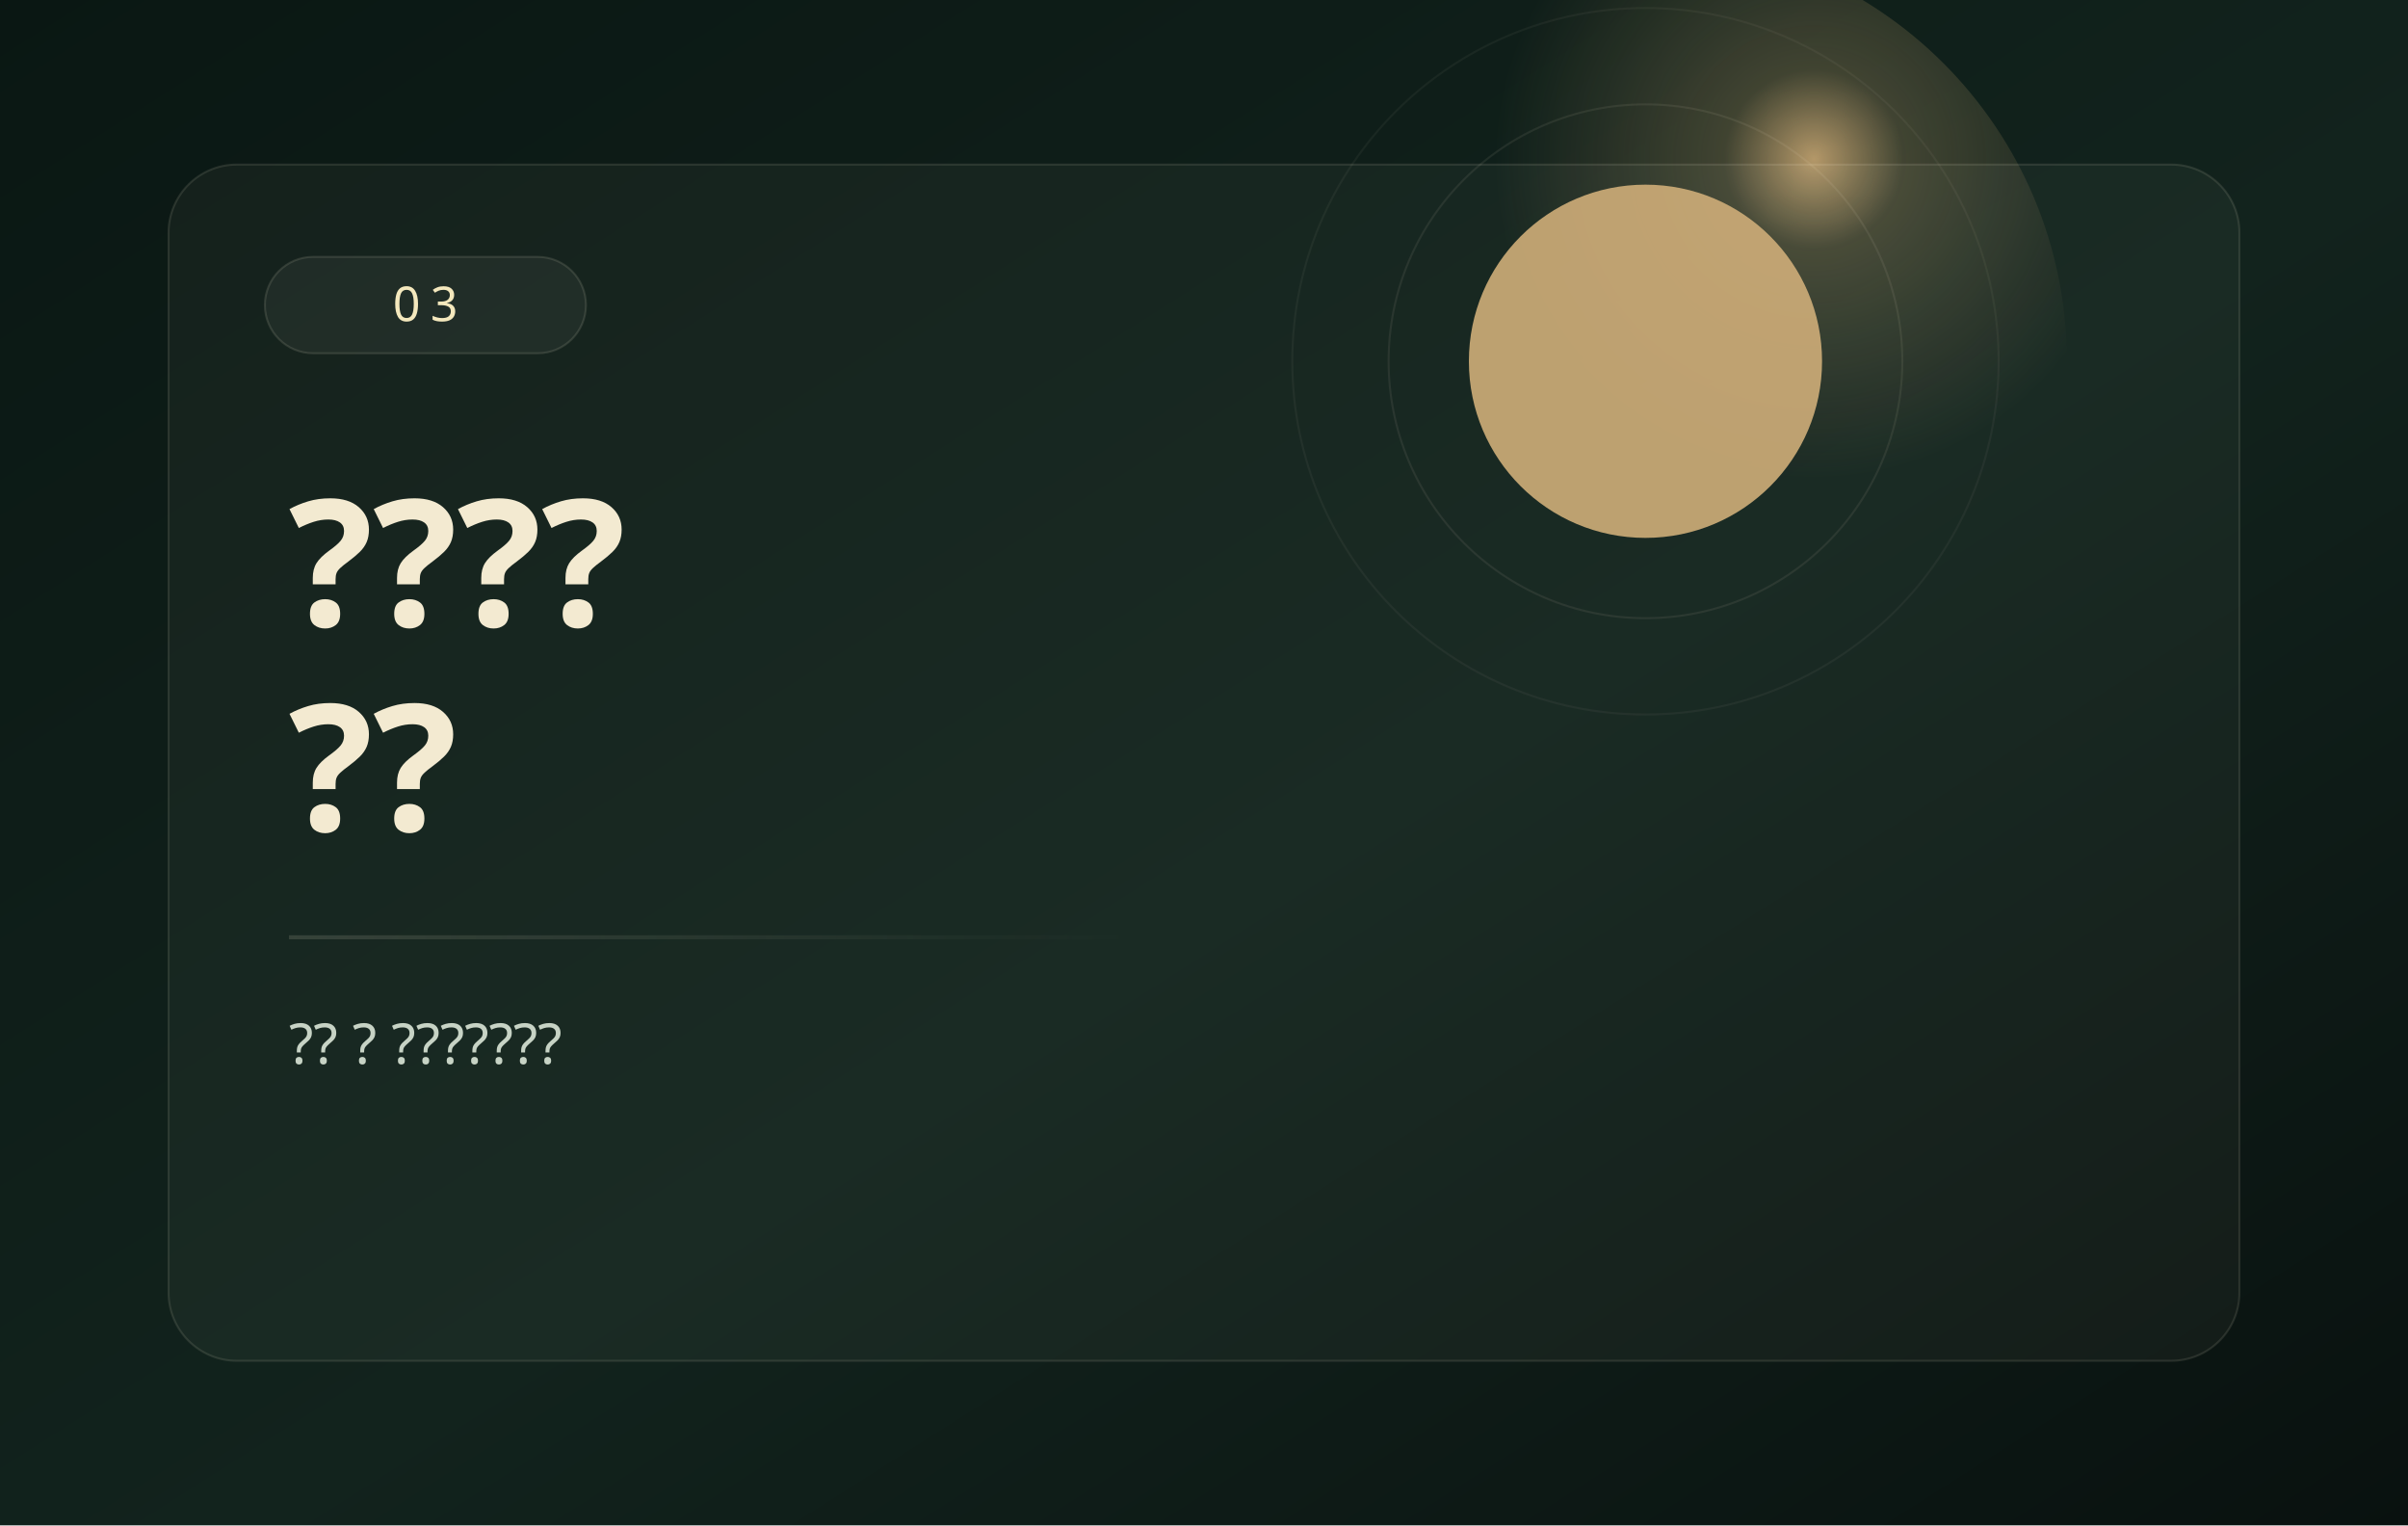
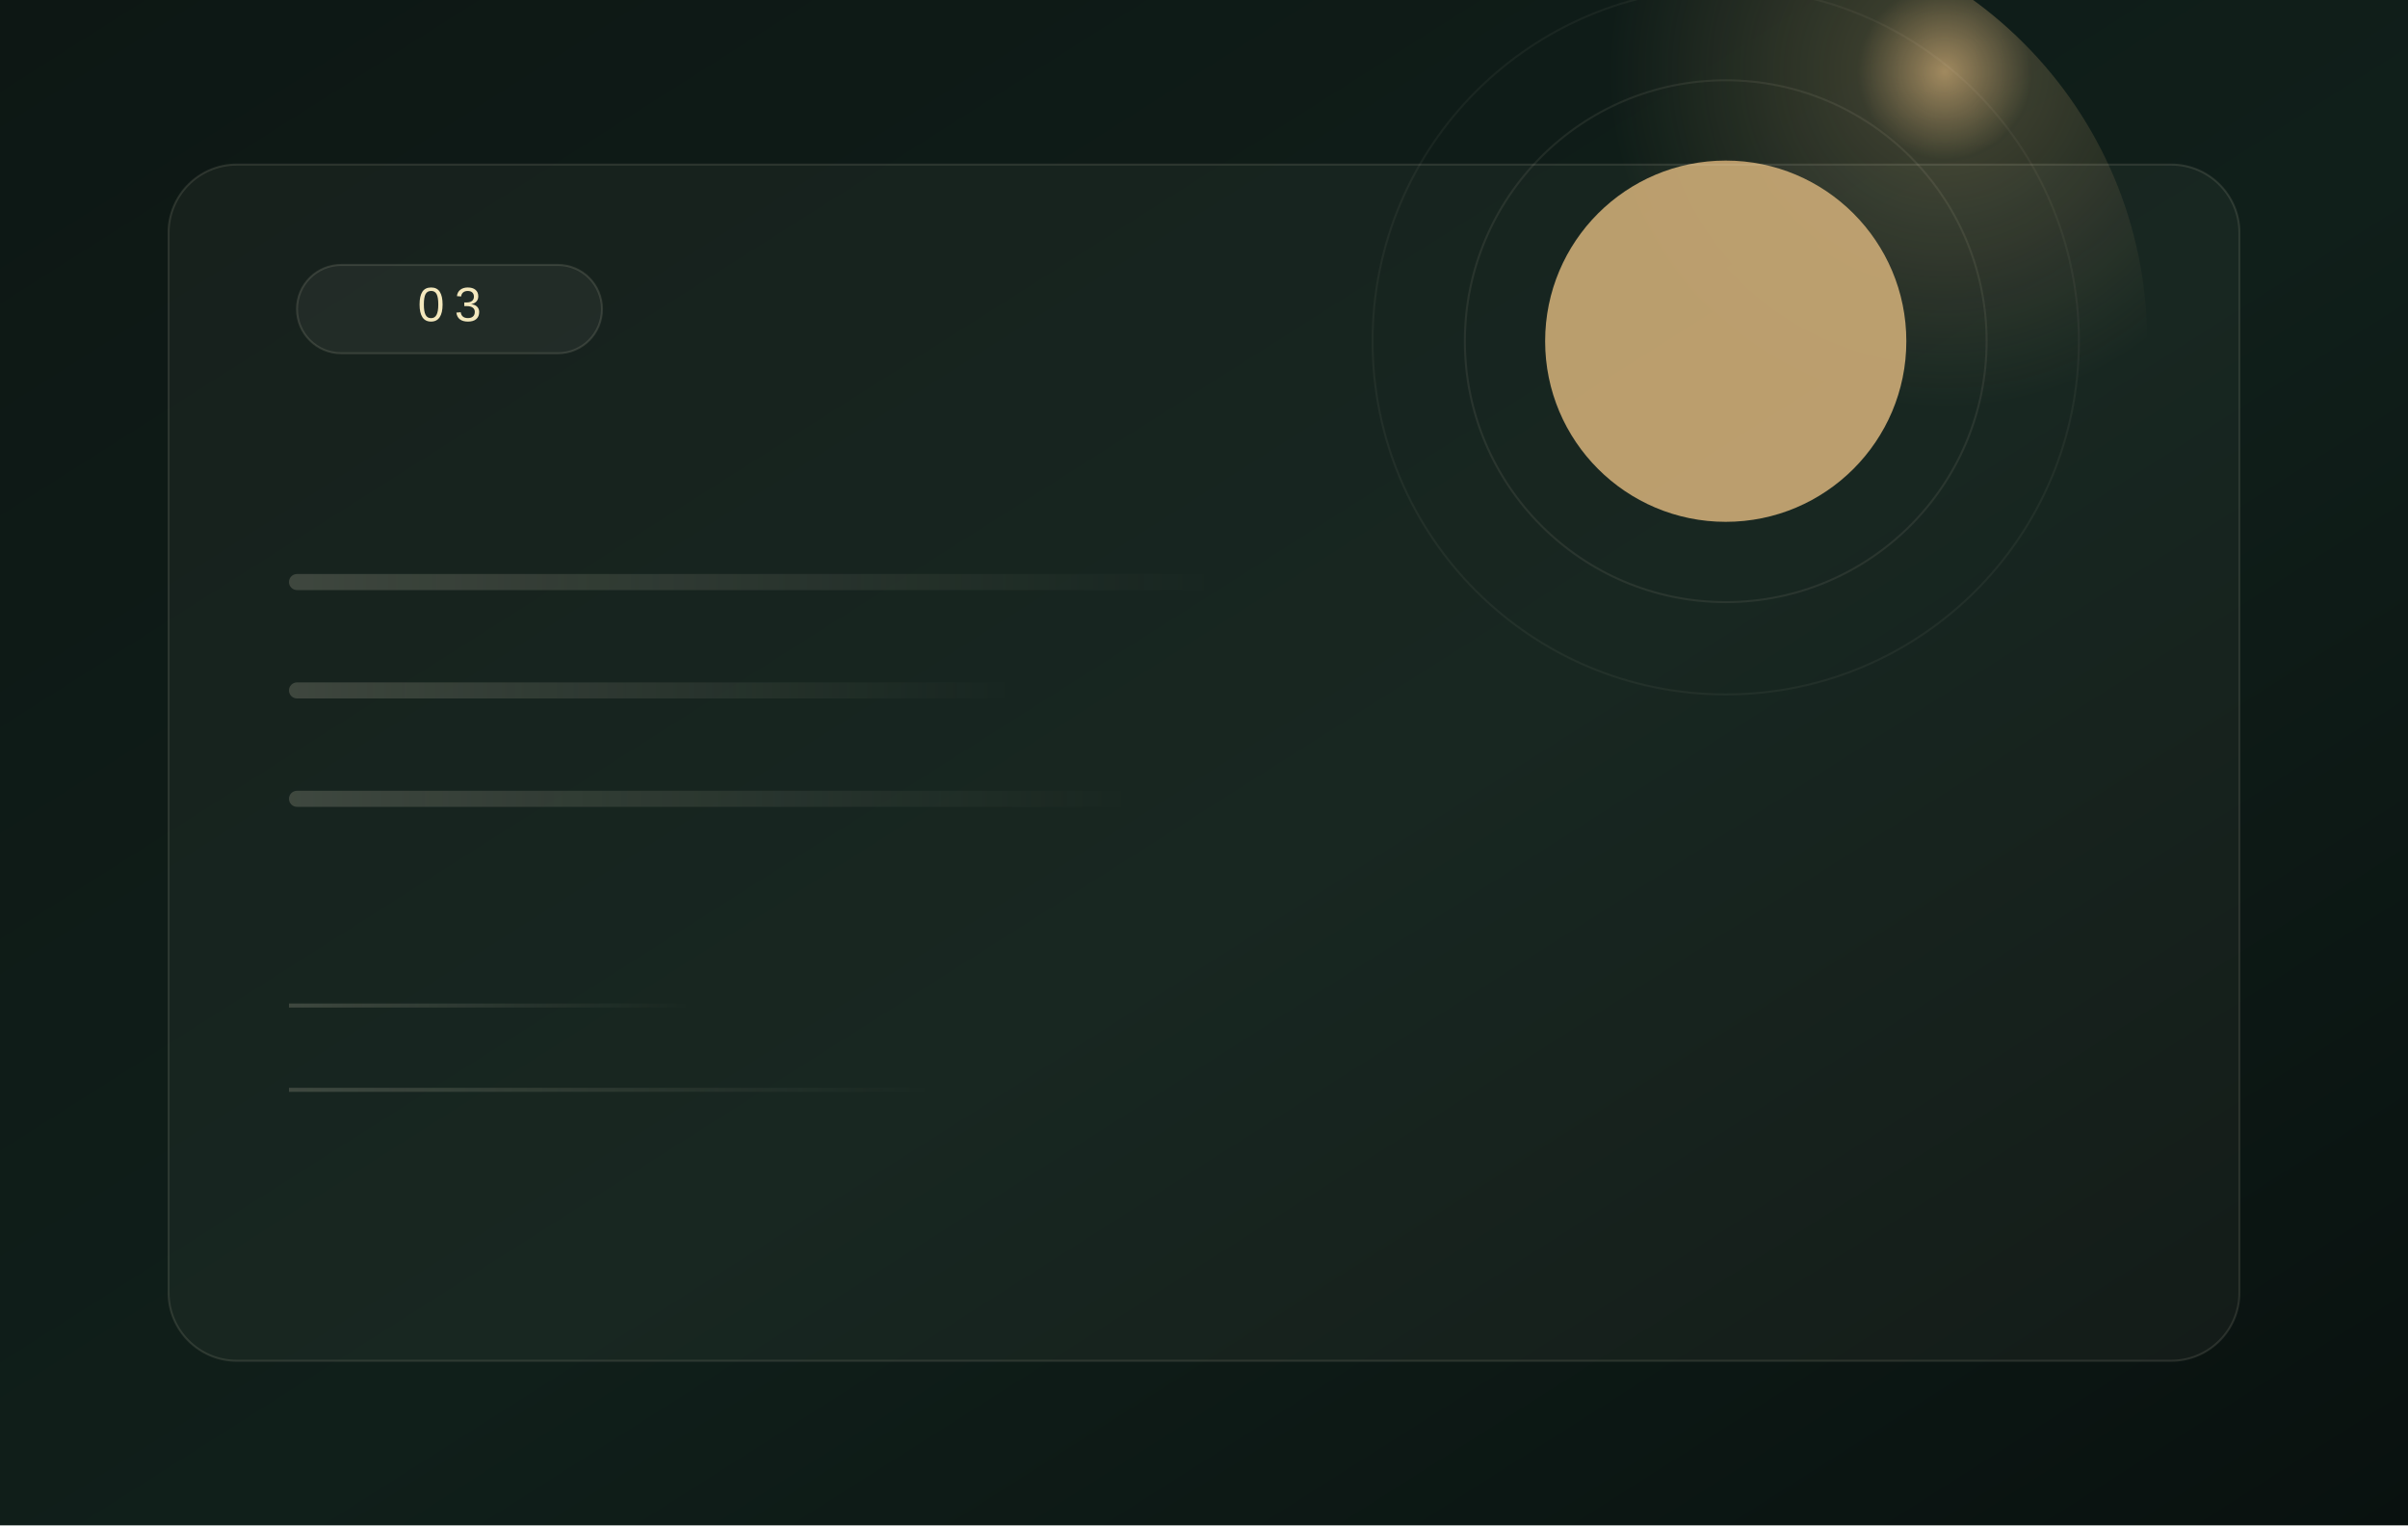
- <svg xmlns="http://www.w3.org/2000/svg" width="1200" height="760" viewBox="0 0 1200 760">
+ <svg xmlns="http://www.w3.org/2000/svg" width="1200" height="760" viewBox="0 0 1200 760" role="img" aria-label="Work cover 03">
  <defs>
    <linearGradient id="bg" x1="0" y1="0" x2="1" y2="1">
-       <stop offset="0%" stop-color="#0a1713" />
-       <stop offset="55%" stop-color="#12231d" />
+       <stop offset="0%" stop-color="#0d1714" />
+       <stop offset="55%" stop-color="#101f1a" />
      <stop offset="100%" stop-color="#09110f" />
    </linearGradient>
-     <radialGradient id="glow" cx="70%" cy="26%" r="38%">
-       <stop offset="0%" stop-color="#caa873" stop-opacity="0.88" />
-       <stop offset="28%" stop-color="#caa873" stop-opacity="0.26" />
+     <radialGradient id="glow" cx="76%" cy="18%" r="40%">
+       <stop offset="0%" stop-color="#caa873" stop-opacity="0.78" />
+       <stop offset="26%" stop-color="#caa873" stop-opacity="0.22" />
      <stop offset="100%" stop-color="#caa873" stop-opacity="0" />
    </radialGradient>
    <linearGradient id="line" x1="0" y1="0" x2="1" y2="0">
-       <stop offset="0%" stop-color="#f3ead1" stop-opacity="0.14" />
+       <stop offset="0%" stop-color="#f3ead1" stop-opacity="0.18" />
      <stop offset="100%" stop-color="#f3ead1" stop-opacity="0" />
    </linearGradient>
-     <filter id="soft" x="-20%" y="-20%" width="140%" height="140%">
-       <feGaussianBlur stdDeviation="24" />
-     </filter>
  </defs>
  <rect width="1200" height="760" fill="url(#bg)" />
-   <circle cx="820" cy="180" r="210" fill="url(#glow)" />
-   <circle cx="820" cy="180" r="88" fill="#caa873" fill-opacity="0.92" />
-   <circle cx="820" cy="180" r="128" fill="none" stroke="#f3ead1" stroke-opacity="0.08" />
-   <circle cx="820" cy="180" r="176" fill="none" stroke="#f3ead1" stroke-opacity="0.05" />
+   <circle cx="860" cy="170" r="210" fill="url(#glow)" />
+   <circle cx="860" cy="170" r="90" fill="#caa873" fill-opacity="0.9" />
+   <circle cx="860" cy="170" r="130" fill="none" stroke="#f3ead1" stroke-opacity="0.08" />
+   <circle cx="860" cy="170" r="176" fill="none" stroke="#f3ead1" stroke-opacity="0.05" />
  <rect x="84" y="82" width="1032" height="596" rx="34" fill="#fff8e0" fill-opacity="0.038" stroke="#fff8e0" stroke-opacity="0.11" />
-   <rect x="132" y="128" width="160" height="48" rx="24" fill="#fff8e0" fill-opacity="0.05" stroke="#fff8e0" stroke-opacity="0.12" />
-   <text x="212" y="160" text-anchor="middle" fill="#f4e8bd" font-size="24" font-family="'Microsoft YaHei','PingFang SC',sans-serif" letter-spacing="5">03</text>
-   <text x="144" y="312" fill="#f3ead1" font-size="88" font-family="'Microsoft YaHei','PingFang SC',sans-serif" font-weight="700">????</text>
-   <text x="144" y="414" fill="#f3ead1" font-size="88" font-family="'Microsoft YaHei','PingFang SC',sans-serif" font-weight="700">??</text>
-   <rect x="144" y="466" width="420" height="2" fill="url(#line)" />
-   <text x="144" y="530" fill="#c7d3c5" font-size="28" font-family="'Microsoft YaHei','PingFang SC',sans-serif">?? ? ???????</text>
+   <rect x="148" y="132" width="152" height="44" rx="22" fill="#fff8e0" fill-opacity="0.05" stroke="#fff8e0" stroke-opacity="0.12" />
+   <text x="224" y="160" text-anchor="middle" fill="#f4e8bd" font-size="24" font-family="Arial, Helvetica, sans-serif" letter-spacing="5">03</text>
+   <rect x="144" y="286" width="460" height="8" rx="4" fill="url(#line)" />
+   <rect x="144" y="340" width="360" height="8" rx="4" fill="url(#line)" />
+   <rect x="144" y="394" width="420" height="8" rx="4" fill="url(#line)" />
+   <rect x="144" y="500" width="200" height="2" fill="url(#line)" />
+   <rect x="144" y="542" width="320" height="2" fill="url(#line)" />
</svg>
